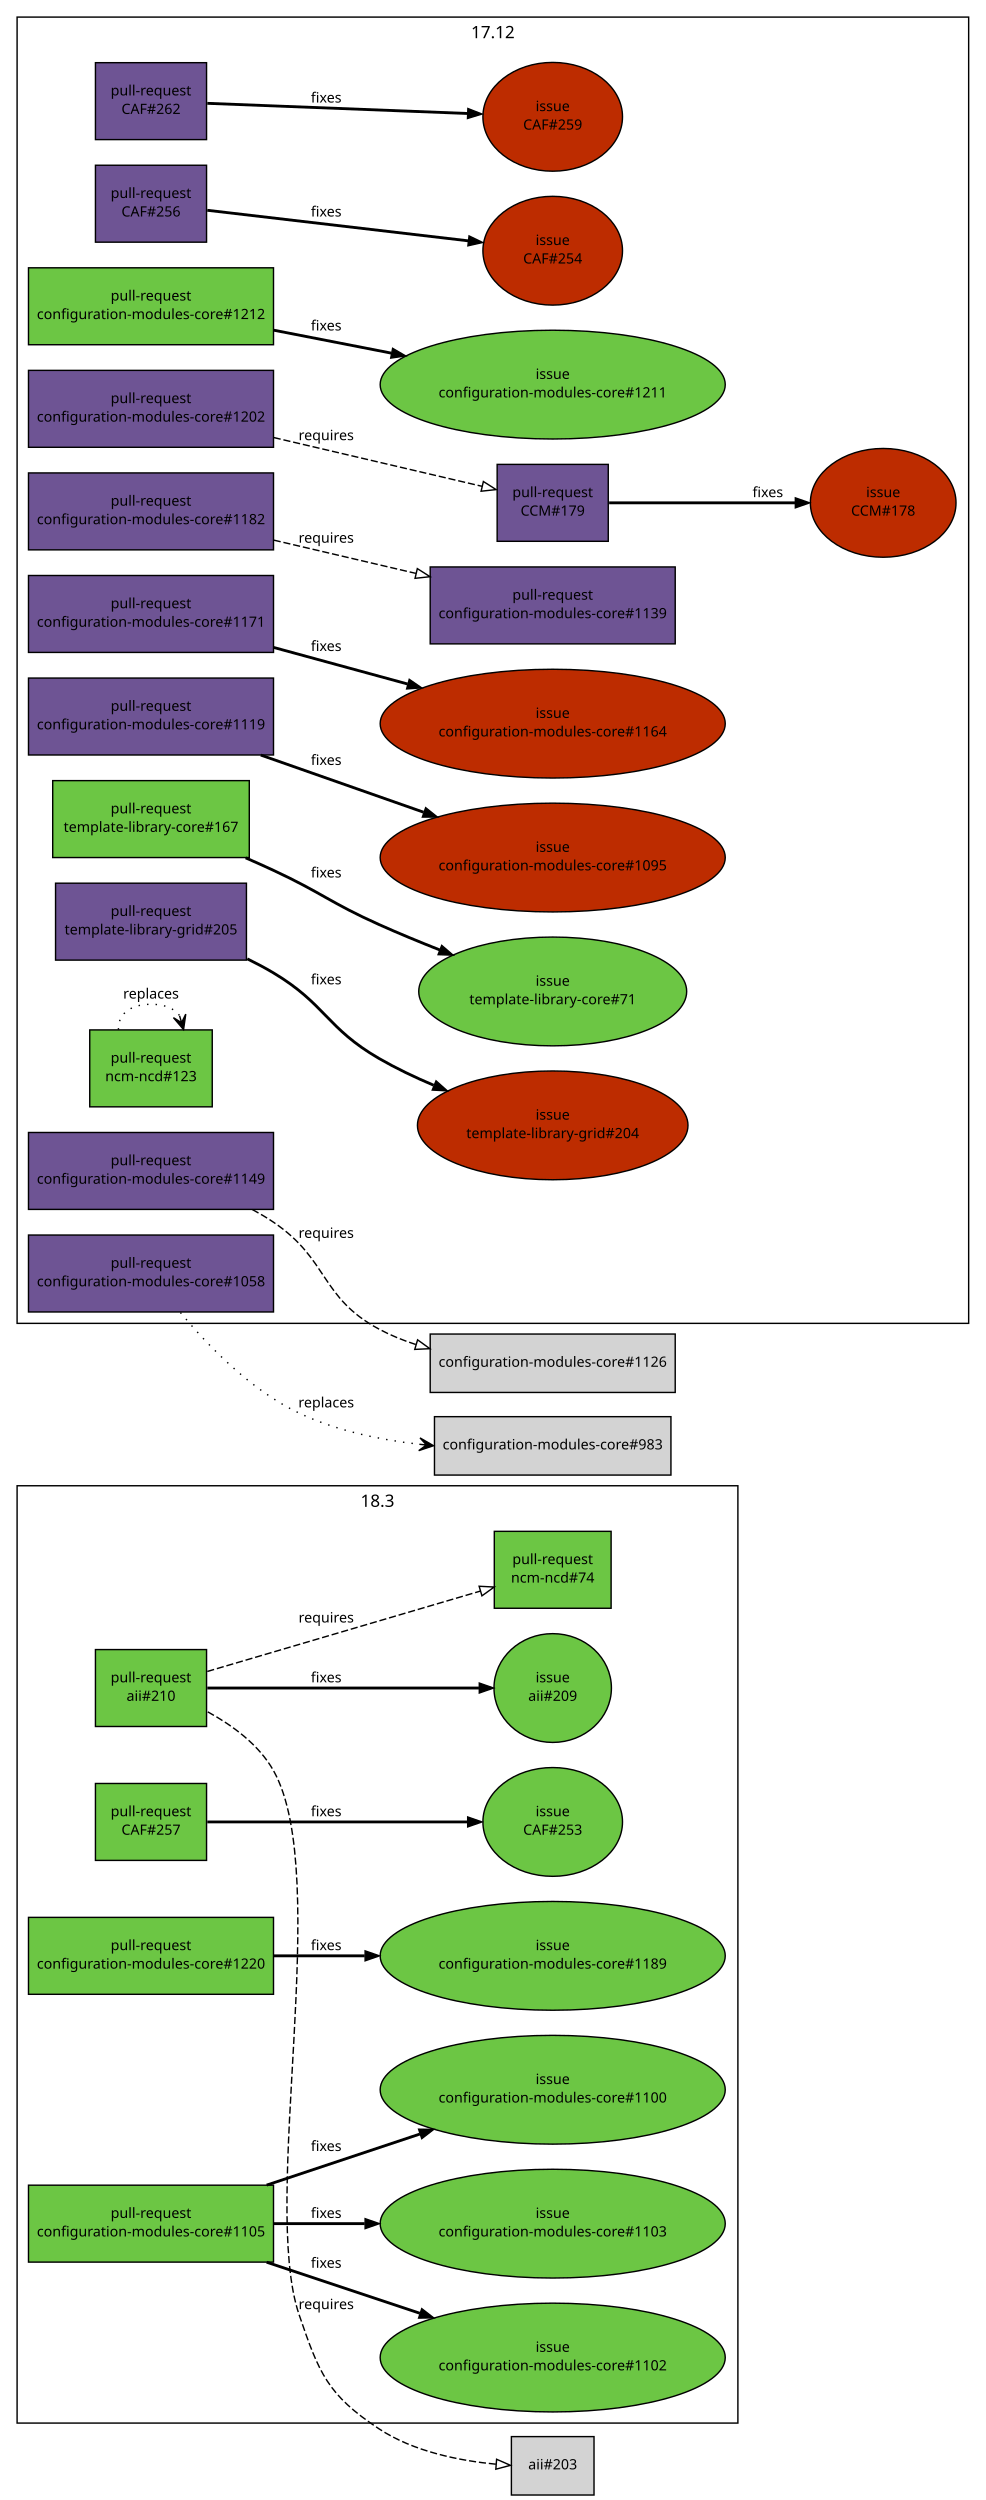
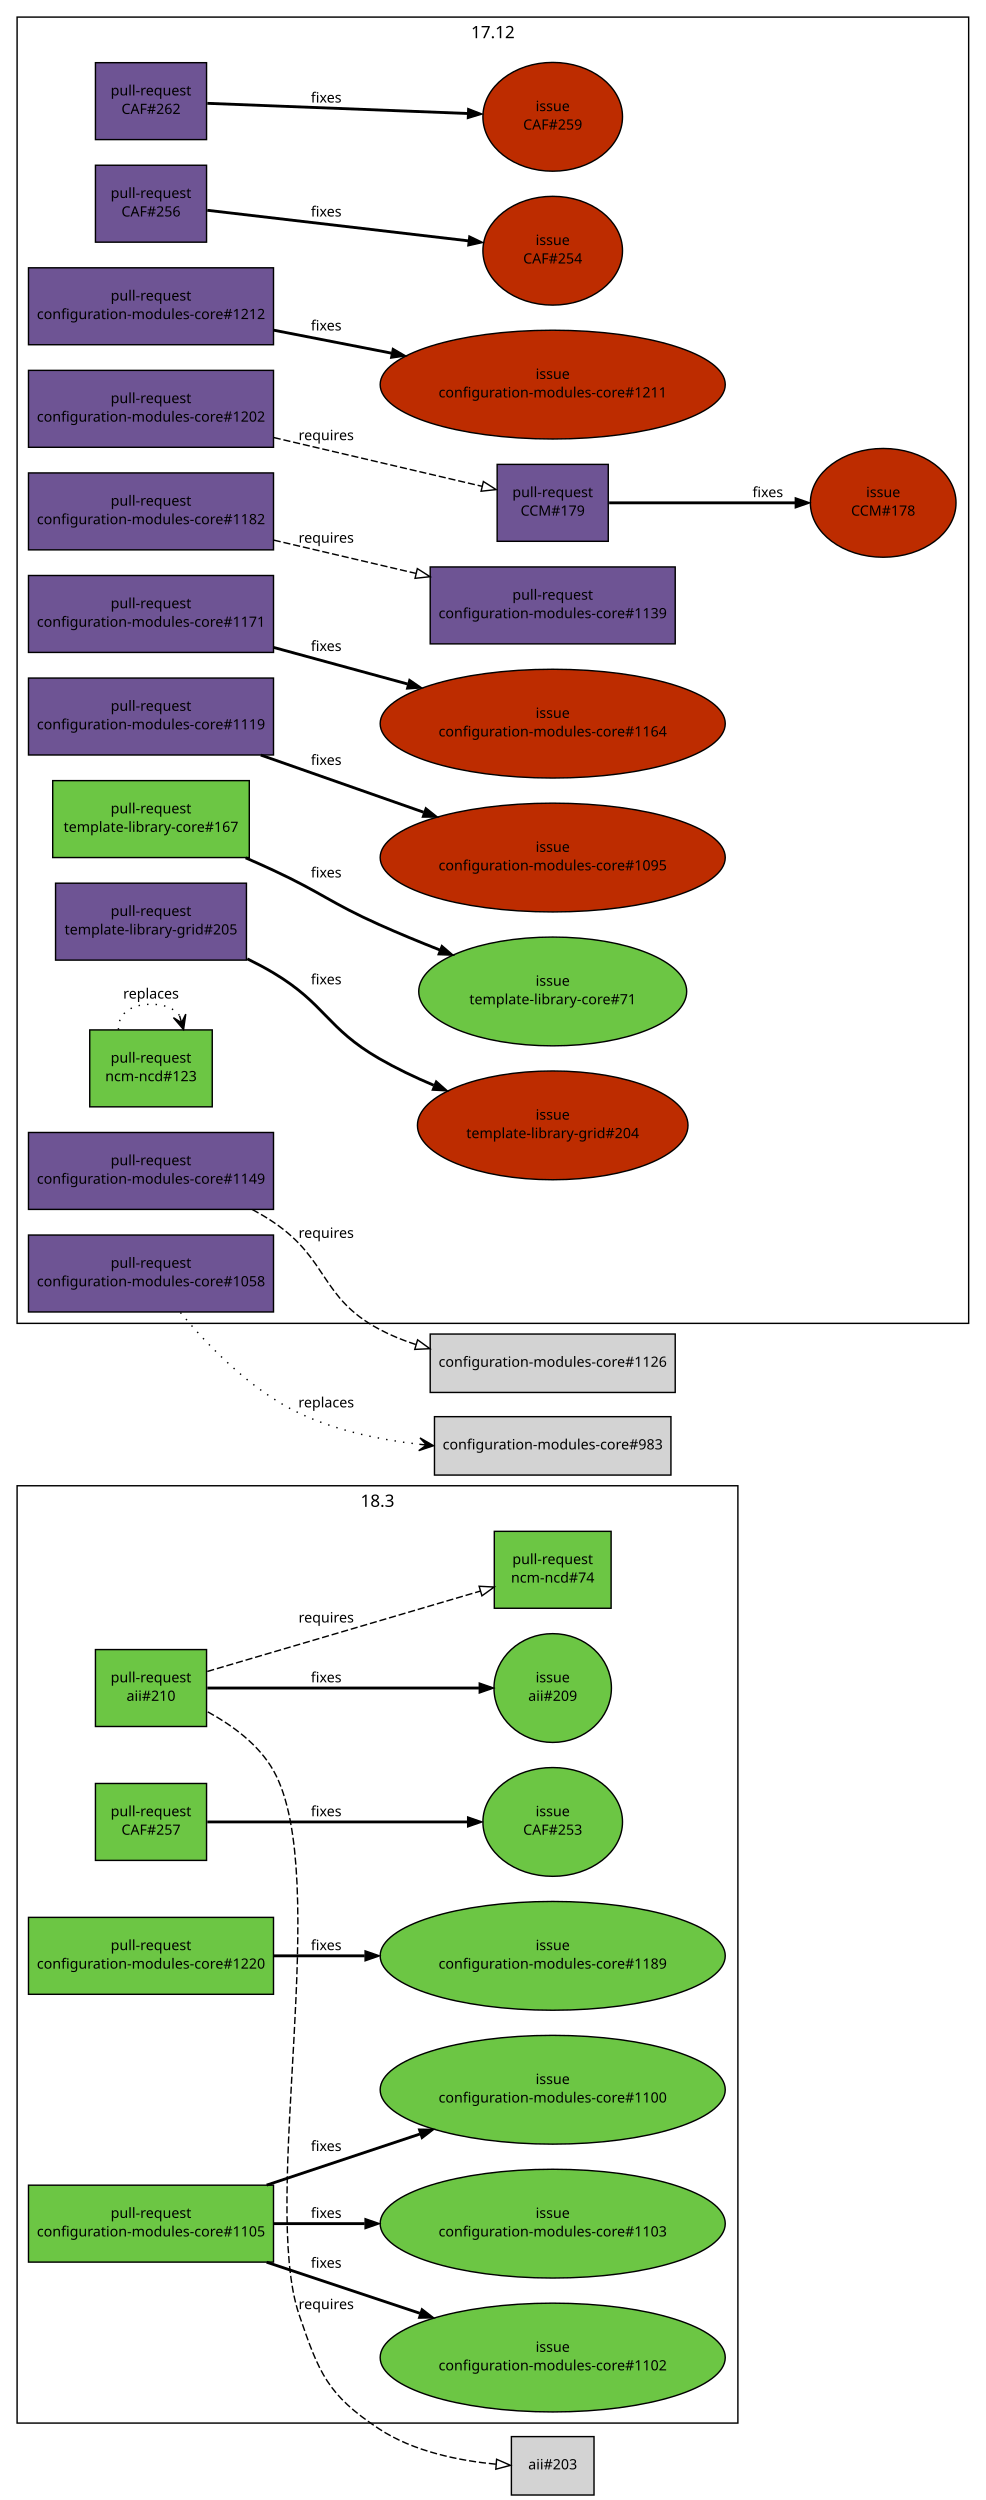
<svg xmlns="http://www.w3.org/2000/svg" xmlns:xlink="http://www.w3.org/1999/xlink" width="692pt" height="1755pt" viewBox="0.00 0.00 692.00 1755.00">
  <g id="graph1" class="graph" transform="scale(1 1) rotate(0) translate(4 1751)">
    <polygon fill="white" stroke="white" points="-4,5 -4,-1751 689,-1751 689,5 -4,5" />
    <g id="graph3" class="cluster">
+       <polygon fill="none" stroke="black" points="8,-50 8,-708 514,-708 514,-50 8,-50" />
+       <text text-anchor="middle" x="261" y="-693.2" font-family="Sans" font-size="12.00">18.3</text>
+     </g>
+     <g id="graph4" class="cluster">
      <polygon fill="none" stroke="black" points="8,-822 8,-1739 676,-1739 676,-822 8,-822" />
      <text text-anchor="middle" x="342" y="-1724.2" font-family="Sans" font-size="12.00">17.12</text>
-     </g>
-     <g id="graph4" class="cluster">
-       <polygon fill="none" stroke="black" points="8,-50 8,-708 514,-708 514,-50 8,-50" />
-       <text text-anchor="middle" x="261" y="-693.2" font-family="Sans" font-size="12.00">18.3</text>
    </g>
    <g id="node1" class="node">
      <a xlink:href="https://github.com/quattor/aii/pull/210" xlink:title="Shellfe: support active config for plugins" target="_parent">
        <polygon fill="#6cc644" stroke="black" points="141,-593 63,-593 63,-539 141,-539 141,-593" />
        <text text-anchor="middle" x="102" y="-570" font-family="Sans" font-size="10.00">pull-request</text>
        <text text-anchor="middle" x="102" y="-557" font-family="Sans" font-size="10.00">aii#210</text>
      </a>
    </g>
    <g id="node3" class="node">
      <a xlink:href="https://github.com/quattor/aii/issues/209" xlink:title="support ACTIVE_CONFIG" target="_parent">
        <ellipse fill="#6cc644" stroke="black" cx="384" cy="-566" rx="41.217" ry="38.184" />
        <text text-anchor="middle" x="384" y="-570" font-family="Sans" font-size="10.00">issue</text>
        <text text-anchor="middle" x="384" y="-557" font-family="Sans" font-size="10.00">aii#209</text>
      </a>
    </g>
    <g id="edge2" class="edge">
      <path fill="none" stroke="black" stroke-width="2" d="M141.508,-566C191.35,-566 277.184,-566 332.226,-566" />
      <polygon fill="black" stroke="black" points="332.467,-569.5 342.467,-566 332.467,-562.5 332.467,-569.5" />
      <text text-anchor="middle" x="225" y="-570" font-family="Sans" font-size="10.00">fixes</text>
    </g>
    <g id="node5" class="node">
      <a xlink:href="https://github.com/quattor/ncm-ncd/pull/74" xlink:title="Set the current active config as an attribute to the component" target="_parent">
        <polygon fill="#6cc644" stroke="black" points="425,-676 343,-676 343,-622 425,-622 425,-676" />
        <text text-anchor="middle" x="384" y="-653" font-family="Sans" font-size="10.00">pull-request</text>
        <text text-anchor="middle" x="384" y="-640" font-family="Sans" font-size="10.00">ncm-ncd#74</text>
      </a>
    </g>
    <g id="edge4" class="edge">
      <path fill="none" stroke="black" stroke-dasharray="5,2" d="M141.508,-577.628C191.596,-592.37 278.034,-617.811 333.04,-634.001" />
      <polygon fill="none" stroke="black" points="332.348,-637.446 342.929,-636.912 334.325,-630.731 332.348,-637.446" />
      <text text-anchor="middle" x="225" y="-612" font-family="Sans" font-size="10.00">requires</text>
    </g>
    <g id="node7" class="node">
      <polygon fill="lightgrey" stroke="black" points="413,-40.5 355,-40.5 355,0.5 413,0.5 413,-40.5" />
      <text text-anchor="middle" x="384" y="-17.5" font-family="Sans" font-size="10.00">aii#203</text>
    </g>
    <g id="edge6" class="edge">
      <path fill="none" stroke="black" stroke-dasharray="5,2" d="M141.842,-549.271C159.143,-539.824 177.761,-526.209 188,-508 229.655,-433.926 178.55,-206.428 206,-126 220.019,-84.925 225.817,-69.967 262,-46 286.358,-29.866 318.926,-23.516 344.285,-21.119" />
      <polygon fill="none" stroke="black" points="344.618,-24.604 354.316,-20.338 344.075,-17.625 344.618,-24.604" />
      <text text-anchor="middle" x="225" y="-130" font-family="Sans" font-size="10.00">requires</text>
    </g>
    <g id="node8" class="node">
      <a xlink:href="https://github.com/quattor/CAF/pull/262" xlink:title="FileWriter: set file status when no content was modified" target="_parent">
        <polygon fill="#6e5494" stroke="black" points="141,-1707 63,-1707 63,-1653 141,-1653 141,-1707" />
        <text text-anchor="middle" x="102" y="-1684" font-family="Sans" font-size="10.00">pull-request</text>
        <text text-anchor="middle" x="102" y="-1671" font-family="Sans" font-size="10.00">CAF#262</text>
      </a>
    </g>
    <g id="node10" class="node">
      <a xlink:href="https://github.com/quattor/CAF/issues/259" xlink:title="Filewriter: modify permissions when content is unmodified" target="_parent">
        <ellipse fill="#bd2c00" stroke="black" cx="384" cy="-1669" rx="48.998" ry="38.184" />
        <text text-anchor="middle" x="384" y="-1673" font-family="Sans" font-size="10.00">issue</text>
        <text text-anchor="middle" x="384" y="-1660" font-family="Sans" font-size="10.00">CAF#259</text>
      </a>
    </g>
    <g id="edge8" class="edge">
      <path fill="none" stroke="black" stroke-width="2" d="M141.508,-1678.46C188.929,-1676.61 268.931,-1673.49 323.996,-1671.34" />
      <polygon fill="black" stroke="black" points="324.46,-1674.83 334.316,-1670.94 324.187,-1667.83 324.46,-1674.83" />
      <text text-anchor="middle" x="225" y="-1679" font-family="Sans" font-size="10.00">fixes</text>
    </g>
    <g id="node11" class="node">
      <a xlink:href="https://github.com/quattor/CAF/pull/257" xlink:title="Process: run process as another user" target="_parent">
        <polygon fill="#6cc644" stroke="black" points="141,-499 63,-499 63,-445 141,-445 141,-499" />
        <text text-anchor="middle" x="102" y="-476" font-family="Sans" font-size="10.00">pull-request</text>
        <text text-anchor="middle" x="102" y="-463" font-family="Sans" font-size="10.00">CAF#257</text>
      </a>
    </g>
    <g id="node13" class="node">
      <a xlink:href="https://github.com/quattor/CAF/issues/253" xlink:title="CAF::Process: Include an option to execute the command as an specific user" target="_parent">
        <ellipse fill="#6cc644" stroke="black" cx="384" cy="-472" rx="48.998" ry="38.184" />
        <text text-anchor="middle" x="384" y="-476" font-family="Sans" font-size="10.00">issue</text>
        <text text-anchor="middle" x="384" y="-463" font-family="Sans" font-size="10.00">CAF#253</text>
      </a>
    </g>
    <g id="edge10" class="edge">
      <path fill="none" stroke="black" stroke-width="2" d="M141.508,-472C188.929,-472 268.931,-472 323.996,-472" />
      <polygon fill="black" stroke="black" points="324.316,-475.5 334.316,-472 324.316,-468.5 324.316,-475.5" />
      <text text-anchor="middle" x="225" y="-476" font-family="Sans" font-size="10.00">fixes</text>
    </g>
    <g id="node14" class="node">
      <a xlink:href="https://github.com/quattor/CAF/pull/256" xlink:title="Process: add sensitive option to prevent verbose reporting of the command" target="_parent">
        <polygon fill="#6e5494" stroke="black" points="141,-1635 63,-1635 63,-1581 141,-1581 141,-1635" />
        <text text-anchor="middle" x="102" y="-1612" font-family="Sans" font-size="10.00">pull-request</text>
        <text text-anchor="middle" x="102" y="-1599" font-family="Sans" font-size="10.00">CAF#256</text>
      </a>
    </g>
    <g id="node16" class="node">
      <a xlink:href="https://github.com/quattor/CAF/issues/254" xlink:title="CAF::Process: Include sensitive option" target="_parent">
        <ellipse fill="#bd2c00" stroke="black" cx="384" cy="-1575" rx="48.998" ry="38.184" />
        <text text-anchor="middle" x="384" y="-1579" font-family="Sans" font-size="10.00">issue</text>
        <text text-anchor="middle" x="384" y="-1566" font-family="Sans" font-size="10.00">CAF#254</text>
      </a>
    </g>
    <g id="edge12" class="edge">
      <path fill="none" stroke="black" stroke-width="2" d="M141.508,-1603.38C189.17,-1597.8 269.746,-1588.37 324.834,-1581.92" />
      <polygon fill="black" stroke="black" points="325.285,-1585.39 334.81,-1580.76 324.471,-1578.44 325.285,-1585.39" />
      <text text-anchor="middle" x="225" y="-1599" font-family="Sans" font-size="10.00">fixes</text>
    </g>
    <g id="node17" class="node">
      <a xlink:href="https://github.com/quattor/CCM/pull/179" xlink:title="TextRender: support unescape keys" target="_parent">
        <polygon fill="#6e5494" stroke="black" points="423,-1425 345,-1425 345,-1371 423,-1371 423,-1425" />
        <text text-anchor="middle" x="384" y="-1402" font-family="Sans" font-size="10.00">pull-request</text>
        <text text-anchor="middle" x="384" y="-1389" font-family="Sans" font-size="10.00">CCM#179</text>
      </a>
    </g>
    <g id="node19" class="node">
      <a xlink:href="https://github.com/quattor/CCM/issues/178" xlink:title="TextRender or getTree should support a way to unescape keys" target="_parent">
        <ellipse fill="#bd2c00" stroke="black" cx="616" cy="-1398" rx="51.118" ry="38.184" />
        <text text-anchor="middle" x="616" y="-1402" font-family="Sans" font-size="10.00">issue</text>
        <text text-anchor="middle" x="616" y="-1389" font-family="Sans" font-size="10.00">CCM#178</text>
      </a>
    </g>
    <g id="edge14" class="edge">
      <path fill="none" stroke="black" stroke-width="2" d="M423.619,-1398C459.411,-1398 512.668,-1398 554.079,-1398" />
      <polygon fill="black" stroke="black" points="554.334,-1401.5 564.334,-1398 554.334,-1394.5 554.334,-1401.5" />
      <text text-anchor="middle" x="535" y="-1402" font-family="Sans" font-size="10.00">fixes</text>
    </g>
    <g id="node20" class="node">
      <a xlink:href="https://github.com/quattor/configuration-modules-core/pull/1220" xlink:title="ncm-cups: Stop daemon if server not enabled" target="_parent">
        <polygon fill="#6cc644" stroke="black" points="188,-405 16,-405 16,-351 188,-351 188,-405" />
        <text text-anchor="middle" x="102" y="-382" font-family="Sans" font-size="10.00">pull-request</text>
        <text text-anchor="middle" x="102" y="-369" font-family="Sans" font-size="10.00">configuration-modules-core#1220</text>
      </a>
    </g>
    <g id="node22" class="node">
      <a xlink:href="https://github.com/quattor/configuration-modules-core/issues/1189" xlink:title="ncm-cups: Nodetype of client should stop running cups daemon" target="_parent">
        <ellipse fill="#6cc644" stroke="black" cx="384" cy="-378" rx="121.122" ry="38.184" />
        <text text-anchor="middle" x="384" y="-382" font-family="Sans" font-size="10.00">issue</text>
        <text text-anchor="middle" x="384" y="-369" font-family="Sans" font-size="10.00">configuration-modules-core#1189</text>
      </a>
    </g>
    <g id="edge16" class="edge">
      <path fill="none" stroke="black" stroke-width="2" d="M188.142,-378C208.347,-378 230.333,-378 252.033,-378" />
      <polygon fill="black" stroke="black" points="252.313,-381.5 262.313,-378 252.312,-374.5 252.313,-381.5" />
      <text text-anchor="middle" x="225" y="-382" font-family="Sans" font-size="10.00">fixes</text>
    </g>
    <g id="node23" class="node">
      <a xlink:href="https://github.com/quattor/configuration-modules-core/pull/1212" xlink:title="ncm-systemd: add support for AmbientCapabilities and CapabilityBoundingSet" target="_parent">
-         <polygon fill="#6cc644" stroke="black" points="188,-1563 16,-1563 16,-1509 188,-1509 188,-1563" />
+         <polygon fill="#6e5494" stroke="black" points="188,-1563 16,-1563 16,-1509 188,-1509 188,-1563" />
        <text text-anchor="middle" x="102" y="-1540" font-family="Sans" font-size="10.00">pull-request</text>
        <text text-anchor="middle" x="102" y="-1527" font-family="Sans" font-size="10.00">configuration-modules-core#1212</text>
      </a>
    </g>
    <g id="node25" class="node">
      <a xlink:href="https://github.com/quattor/configuration-modules-core/issues/1211" xlink:title="ncm-systemd 17.7: AmbientCapabilities service attribute not supported" target="_parent">
-         <ellipse fill="#6cc644" stroke="black" cx="384" cy="-1481" rx="121.122" ry="38.184" />
+         <ellipse fill="#bd2c00" stroke="black" cx="384" cy="-1481" rx="121.122" ry="38.184" />
        <text text-anchor="middle" x="384" y="-1485" font-family="Sans" font-size="10.00">issue</text>
        <text text-anchor="middle" x="384" y="-1472" font-family="Sans" font-size="10.00">configuration-modules-core#1211</text>
      </a>
    </g>
    <g id="edge18" class="edge">
      <path fill="none" stroke="black" stroke-width="2" d="M188.142,-1519.2C214.18,-1514.12 243.176,-1508.47 270.705,-1503.1" />
      <polygon fill="black" stroke="black" points="271.628,-1506.48 280.773,-1501.13 270.288,-1499.61 271.628,-1506.48" />
      <text text-anchor="middle" x="225" y="-1519" font-family="Sans" font-size="10.00">fixes</text>
    </g>
    <g id="node26" class="node">
      <a xlink:href="https://github.com/quattor/configuration-modules-core/pull/1202" xlink:title="ncm-metaconfig: support new key conversion options from CCM::TextRender" target="_parent">
        <polygon fill="#6e5494" stroke="black" points="188,-1491 16,-1491 16,-1437 188,-1437 188,-1491" />
        <text text-anchor="middle" x="102" y="-1468" font-family="Sans" font-size="10.00">pull-request</text>
        <text text-anchor="middle" x="102" y="-1455" font-family="Sans" font-size="10.00">configuration-modules-core#1202</text>
      </a>
    </g>
    <g id="edge20" class="edge">
      <path fill="none" stroke="black" stroke-dasharray="5,2" d="M188.142,-1443.84C236.073,-1432.62 294.026,-1419.06 334.403,-1409.61" />
      <polygon fill="none" stroke="black" points="335.334,-1412.98 344.274,-1407.3 333.739,-1406.17 335.334,-1412.98" />
      <text text-anchor="middle" x="225" y="-1442" font-family="Sans" font-size="10.00">requires</text>
    </g>
    <g id="node28" class="node">
      <a xlink:href="https://github.com/quattor/configuration-modules-core/pull/1182" xlink:title="ncm-opennebula: Include 5.4.x configuration" target="_parent">
        <polygon fill="#6e5494" stroke="black" points="188,-1419 16,-1419 16,-1365 188,-1365 188,-1419" />
        <text text-anchor="middle" x="102" y="-1396" font-family="Sans" font-size="10.00">pull-request</text>
        <text text-anchor="middle" x="102" y="-1383" font-family="Sans" font-size="10.00">configuration-modules-core#1182</text>
      </a>
    </g>
    <g id="node30" class="node">
      <a xlink:href="https://github.com/quattor/configuration-modules-core/pull/1139" xlink:title="ncm-opennebula: include hugepages options" target="_parent">
        <polygon fill="#6e5494" stroke="black" points="470,-1353 298,-1353 298,-1299 470,-1299 470,-1353" />
        <text text-anchor="middle" x="384" y="-1330" font-family="Sans" font-size="10.00">pull-request</text>
        <text text-anchor="middle" x="384" y="-1317" font-family="Sans" font-size="10.00">configuration-modules-core#1139</text>
      </a>
    </g>
    <g id="edge22" class="edge">
      <path fill="none" stroke="black" stroke-dasharray="5,2" d="M188.142,-1371.84C219.701,-1364.45 255.605,-1356.05 287.976,-1348.47" />
      <polygon fill="none" stroke="black" points="288.961,-1351.84 297.9,-1346.15 287.366,-1345.02 288.961,-1351.84" />
      <text text-anchor="middle" x="225" y="-1370" font-family="Sans" font-size="10.00">requires</text>
    </g>
    <g id="node31" class="node">
      <a xlink:href="https://github.com/quattor/configuration-modules-core/pull/1171" xlink:title="ncm-cups enhancements and cleanups" target="_parent">
        <polygon fill="#6e5494" stroke="black" points="188,-1347 16,-1347 16,-1293 188,-1293 188,-1347" />
        <text text-anchor="middle" x="102" y="-1324" font-family="Sans" font-size="10.00">pull-request</text>
        <text text-anchor="middle" x="102" y="-1311" font-family="Sans" font-size="10.00">configuration-modules-core#1171</text>
      </a>
    </g>
    <g id="node33" class="node">
      <a xlink:href="https://github.com/quattor/configuration-modules-core/issues/1164" xlink:title="ncm-cups 17.7.0: configuration of ServerAlias + miscellanous enhancements" target="_parent">
        <ellipse fill="#bd2c00" stroke="black" cx="384" cy="-1243" rx="121.122" ry="38.184" />
        <text text-anchor="middle" x="384" y="-1247" font-family="Sans" font-size="10.00">issue</text>
        <text text-anchor="middle" x="384" y="-1234" font-family="Sans" font-size="10.00">configuration-modules-core#1164</text>
      </a>
    </g>
    <g id="edge24" class="edge">
      <path fill="none" stroke="black" stroke-width="2" d="M188.142,-1296.48C217.811,-1288.38 251.321,-1279.23 282.125,-1270.82" />
      <polygon fill="black" stroke="black" points="283.297,-1274.12 292.022,-1268.11 281.454,-1267.37 283.297,-1274.12" />
      <text text-anchor="middle" x="225" y="-1294" font-family="Sans" font-size="10.00">fixes</text>
    </g>
    <g id="node34" class="node">
      <a xlink:href="https://github.com/quattor/configuration-modules-core/pull/1149" xlink:title="ncm-metaconfig: rsyslog: rainer script configuration" target="_parent">
        <polygon fill="#6e5494" stroke="black" points="188,-956 16,-956 16,-902 188,-902 188,-956" />
        <text text-anchor="middle" x="102" y="-933" font-family="Sans" font-size="10.00">pull-request</text>
        <text text-anchor="middle" x="102" y="-920" font-family="Sans" font-size="10.00">configuration-modules-core#1149</text>
      </a>
    </g>
    <g id="node36" class="node">
      <polygon fill="lightgrey" stroke="black" points="470,-814.5 298,-814.5 298,-773.5 470,-773.5 470,-814.5" />
      <text text-anchor="middle" x="384" y="-791.5" font-family="Sans" font-size="10.00">configuration-modules-core#1126</text>
    </g>
    <g id="edge26" class="edge">
      <path fill="none" stroke="black" stroke-dasharray="5,2" d="M173.123,-901.926C178.288,-899.149 183.306,-896.172 188,-893 226.799,-866.781 220.753,-840.169 262,-818 270.099,-813.647 278.88,-810.078 287.892,-807.153" />
      <polygon fill="none" stroke="black" points="289.153,-810.43 297.741,-804.225 287.158,-803.72 289.153,-810.43" />
      <text text-anchor="middle" x="225" y="-882" font-family="Sans" font-size="10.00">requires</text>
    </g>
    <g id="node37" class="node">
      <a xlink:href="https://github.com/quattor/configuration-modules-core/pull/1119" xlink:title="ncm-systemd: cleanup, restarting modified unitfiles and initial handling of unconfigured units" target="_parent">
        <polygon fill="#6e5494" stroke="black" points="188,-1275 16,-1275 16,-1221 188,-1221 188,-1275" />
        <text text-anchor="middle" x="102" y="-1252" font-family="Sans" font-size="10.00">pull-request</text>
        <text text-anchor="middle" x="102" y="-1239" font-family="Sans" font-size="10.00">configuration-modules-core#1119</text>
      </a>
    </g>
    <g id="node39" class="node">
      <a xlink:href="https://github.com/quattor/configuration-modules-core/issues/1095" xlink:title="ncm-systemd: Manual intervention required in order for drop-in unit files to have any affect" target="_parent">
        <ellipse fill="#bd2c00" stroke="black" cx="384" cy="-1149" rx="121.122" ry="38.184" />
        <text text-anchor="middle" x="384" y="-1153" font-family="Sans" font-size="10.00">issue</text>
        <text text-anchor="middle" x="384" y="-1140" font-family="Sans" font-size="10.00">configuration-modules-core#1095</text>
      </a>
    </g>
    <g id="edge28" class="edge">
      <path fill="none" stroke="black" stroke-width="2" d="M179.058,-1220.95C214.387,-1208.55 256.51,-1193.76 293.354,-1180.82" />
      <polygon fill="black" stroke="black" points="294.82,-1184.02 303.096,-1177.4 292.501,-1177.41 294.82,-1184.02" />
      <text text-anchor="middle" x="225" y="-1214" font-family="Sans" font-size="10.00">fixes</text>
    </g>
    <g id="node40" class="node">
      <a xlink:href="https://github.com/quattor/configuration-modules-core/pull/1105" xlink:title="ncm-authconfig: fix krb5_realm, user_object_class and newline between ldap_krb5_canonicalize and ldap_krb5_realm" target="_parent">
        <polygon fill="#6cc644" stroke="black" points="188,-217 16,-217 16,-163 188,-163 188,-217" />
        <text text-anchor="middle" x="102" y="-194" font-family="Sans" font-size="10.00">pull-request</text>
        <text text-anchor="middle" x="102" y="-181" font-family="Sans" font-size="10.00">configuration-modules-core#1105</text>
      </a>
    </g>
    <g id="node42" class="node">
      <a xlink:href="https://github.com/quattor/configuration-modules-core/issues/1100" xlink:title="ncm-authconfig : no newline after krb5_canonicalize option" target="_parent">
        <ellipse fill="#6cc644" stroke="black" cx="384" cy="-284" rx="121.122" ry="38.184" />
        <text text-anchor="middle" x="384" y="-288" font-family="Sans" font-size="10.00">issue</text>
        <text text-anchor="middle" x="384" y="-275" font-family="Sans" font-size="10.00">configuration-modules-core#1100</text>
      </a>
    </g>
    <g id="edge30" class="edge">
      <path fill="none" stroke="black" stroke-width="2" d="M183.188,-217.063C216.8,-228.267 255.98,-241.327 290.762,-252.921" />
      <polygon fill="black" stroke="black" points="289.854,-256.307 300.448,-256.149 292.067,-249.666 289.854,-256.307" />
      <text text-anchor="middle" x="225" y="-241" font-family="Sans" font-size="10.00">fixes</text>
    </g>
    <g id="node44" class="node">
      <a xlink:href="https://github.com/quattor/configuration-modules-core/issues/1102" xlink:title="ncm-authconfig: There is no " target="_parent">
        <ellipse fill="#6cc644" stroke="black" cx="384" cy="-96" rx="121.122" ry="38.184" />
        <text text-anchor="middle" x="384" y="-100" font-family="Sans" font-size="10.00">issue</text>
        <text text-anchor="middle" x="384" y="-87" font-family="Sans" font-size="10.00">configuration-modules-core#1102</text>
      </a>
    </g>
    <g id="edge32" class="edge">
      <path fill="none" stroke="black" stroke-width="2" d="M183.188,-162.937C216.8,-151.733 255.98,-138.673 290.762,-127.079" />
      <polygon fill="black" stroke="black" points="292.067,-130.334 300.448,-123.851 289.854,-123.693 292.067,-130.334" />
      <text text-anchor="middle" x="225" y="-159" font-family="Sans" font-size="10.00">fixes</text>
    </g>
    <g id="node46" class="node">
      <a xlink:href="https://github.com/quattor/configuration-modules-core/issues/1103" xlink:title="ncm-authconfig: krb5_realm = ARRAY(0x39a5830)" target="_parent">
        <ellipse fill="#6cc644" stroke="black" cx="384" cy="-190" rx="121.122" ry="38.184" />
        <text text-anchor="middle" x="384" y="-194" font-family="Sans" font-size="10.00">issue</text>
        <text text-anchor="middle" x="384" y="-181" font-family="Sans" font-size="10.00">configuration-modules-core#1103</text>
      </a>
    </g>
    <g id="edge34" class="edge">
      <path fill="none" stroke="black" stroke-width="2" d="M188.142,-190C208.347,-190 230.333,-190 252.033,-190" />
      <polygon fill="black" stroke="black" points="252.313,-193.5 262.313,-190 252.312,-186.5 252.313,-193.5" />
      <text text-anchor="middle" x="225" y="-194" font-family="Sans" font-size="10.00">fixes</text>
    </g>
    <g id="node47" class="node">
      <a xlink:href="https://github.com/quattor/configuration-modules-core/pull/1058" xlink:title="ncm-ssh: disable insecure ssh ciphersuites and macs" target="_parent">
        <polygon fill="#6e5494" stroke="black" points="188,-884 16,-884 16,-830 188,-830 188,-884" />
        <text text-anchor="middle" x="102" y="-861" font-family="Sans" font-size="10.00">pull-request</text>
        <text text-anchor="middle" x="102" y="-848" font-family="Sans" font-size="10.00">configuration-modules-core#1058</text>
      </a>
    </g>
    <g id="node49" class="node">
      <polygon fill="lightgrey" stroke="black" points="467,-756.5 301,-756.5 301,-715.5 467,-715.5 467,-756.5" />
      <text text-anchor="middle" x="384" y="-733.5" font-family="Sans" font-size="10.00">configuration-modules-core#983</text>
    </g>
    <g id="edge36" class="edge">
      <path fill="none" stroke="black" stroke-dasharray="1,5" d="M122.671,-829.608C141.643,-806.657 171.916,-775.134 206,-759 231.836,-746.771 262.012,-740.352 290.1,-737.151" />
      <polygon fill="black" stroke="black" points="300.342,-736.112 290.848,-741.598 295.368,-736.617 290.394,-737.121 290.394,-737.121 290.394,-737.121 295.368,-736.617 289.939,-732.644 300.342,-736.112 300.342,-736.112" />
      <text text-anchor="middle" x="225" y="-763" font-family="Sans" font-size="10.00">replaces</text>
    </g>
    <g id="node50" class="node">
      <a xlink:href="https://github.com/quattor/ncm-ncd/pull/123" xlink:title="ncm-ncd: run from temporary directory" target="_parent">
        <polygon fill="#6cc644" stroke="black" points="145,-1028 59,-1028 59,-974 145,-974 145,-1028" />
        <text text-anchor="middle" x="102" y="-1005" font-family="Sans" font-size="10.00">pull-request</text>
        <text text-anchor="middle" x="102" y="-992" font-family="Sans" font-size="10.00">ncm-ncd#123</text>
      </a>
    </g>
    <g id="edge38" class="edge">
      <path fill="none" stroke="black" stroke-dasharray="1,5" d="M79.147,-1028.24C78.656,-1038.02 86.273,-1046 102,-1046 111.829,-1046 118.491,-1042.88 121.985,-1038.16" />
      <polygon fill="black" stroke="black" points="124.853,-1028.24 126.398,-1039.1 123.464,-1033.04 122.075,-1037.85 122.075,-1037.85 122.075,-1037.85 123.464,-1033.04 117.752,-1036.6 124.853,-1028.24 124.853,-1028.24" />
      <text text-anchor="middle" x="102" y="-1050" font-family="Sans" font-size="10.00">replaces</text>
    </g>
    <g id="node52" class="node">
      <a xlink:href="https://github.com/quattor/template-library-core/pull/167" xlink:title="schema: Add support for aquilon clusters" target="_parent">
        <polygon fill="#6cc644" stroke="black" points="171,-1203 33,-1203 33,-1149 171,-1149 171,-1203" />
        <text text-anchor="middle" x="102" y="-1180" font-family="Sans" font-size="10.00">pull-request</text>
        <text text-anchor="middle" x="102" y="-1167" font-family="Sans" font-size="10.00">template-library-core#167</text>
      </a>
    </g>
    <g id="node54" class="node">
      <a xlink:href="https://github.com/quattor/template-library-core/issues/71" xlink:title="Schema for aquilon cluster archetypes needed" target="_parent">
        <ellipse fill="#6cc644" stroke="black" cx="384" cy="-1055" rx="94.045" ry="38.184" />
        <text text-anchor="middle" x="384" y="-1059" font-family="Sans" font-size="10.00">issue</text>
        <text text-anchor="middle" x="384" y="-1046" font-family="Sans" font-size="10.00">template-library-core#71</text>
      </a>
    </g>
    <g id="edge40" class="edge">
      <path fill="none" stroke="black" stroke-width="2" d="M168.43,-1148.8C175.073,-1145.9 181.689,-1142.94 188,-1140 221.522,-1124.41 228.257,-1117.11 262,-1102 275.679,-1095.87 290.419,-1089.78 304.762,-1084.11" />
      <polygon fill="black" stroke="black" points="306.079,-1087.35 314.115,-1080.45 303.528,-1080.84 306.079,-1087.35" />
      <text text-anchor="middle" x="225" y="-1135" font-family="Sans" font-size="10.00">fixes</text>
    </g>
    <g id="node55" class="node">
      <a xlink:href="https://github.com/quattor/template-library-grid/pull/205" xlink:title="repository/config/htcondor: Cleanup and make use of repository name" target="_parent">
        <polygon fill="#6e5494" stroke="black" points="169,-1131 35,-1131 35,-1077 169,-1077 169,-1131" />
        <text text-anchor="middle" x="102" y="-1108" font-family="Sans" font-size="10.00">pull-request</text>
        <text text-anchor="middle" x="102" y="-1095" font-family="Sans" font-size="10.00">template-library-grid#205</text>
      </a>
    </g>
    <g id="node57" class="node">
      <a xlink:href="https://github.com/quattor/template-library-grid/issues/204" xlink:title="htcondor repo" target="_parent">
        <ellipse fill="#bd2c00" stroke="black" cx="384" cy="-961" rx="94.96" ry="38.184" />
        <text text-anchor="middle" x="384" y="-965" font-family="Sans" font-size="10.00">issue</text>
        <text text-anchor="middle" x="384" y="-952" font-family="Sans" font-size="10.00">template-library-grid#204</text>
      </a>
    </g>
    <g id="edge42" class="edge">
      <path fill="none" stroke="black" stroke-width="2" d="M169.583,-1077.9C175.93,-1074.8 182.165,-1071.49 188,-1068 224.341,-1046.27 225.351,-1029.2 262,-1008 274.015,-1001.05 287.252,-994.736 300.441,-989.154" />
      <polygon fill="black" stroke="black" points="302.099,-992.257 310.019,-985.22 299.439,-985.782 302.099,-992.257" />
      <text text-anchor="middle" x="225" y="-1060" font-family="Sans" font-size="10.00">fixes</text>
    </g>
  </g>
</svg>
